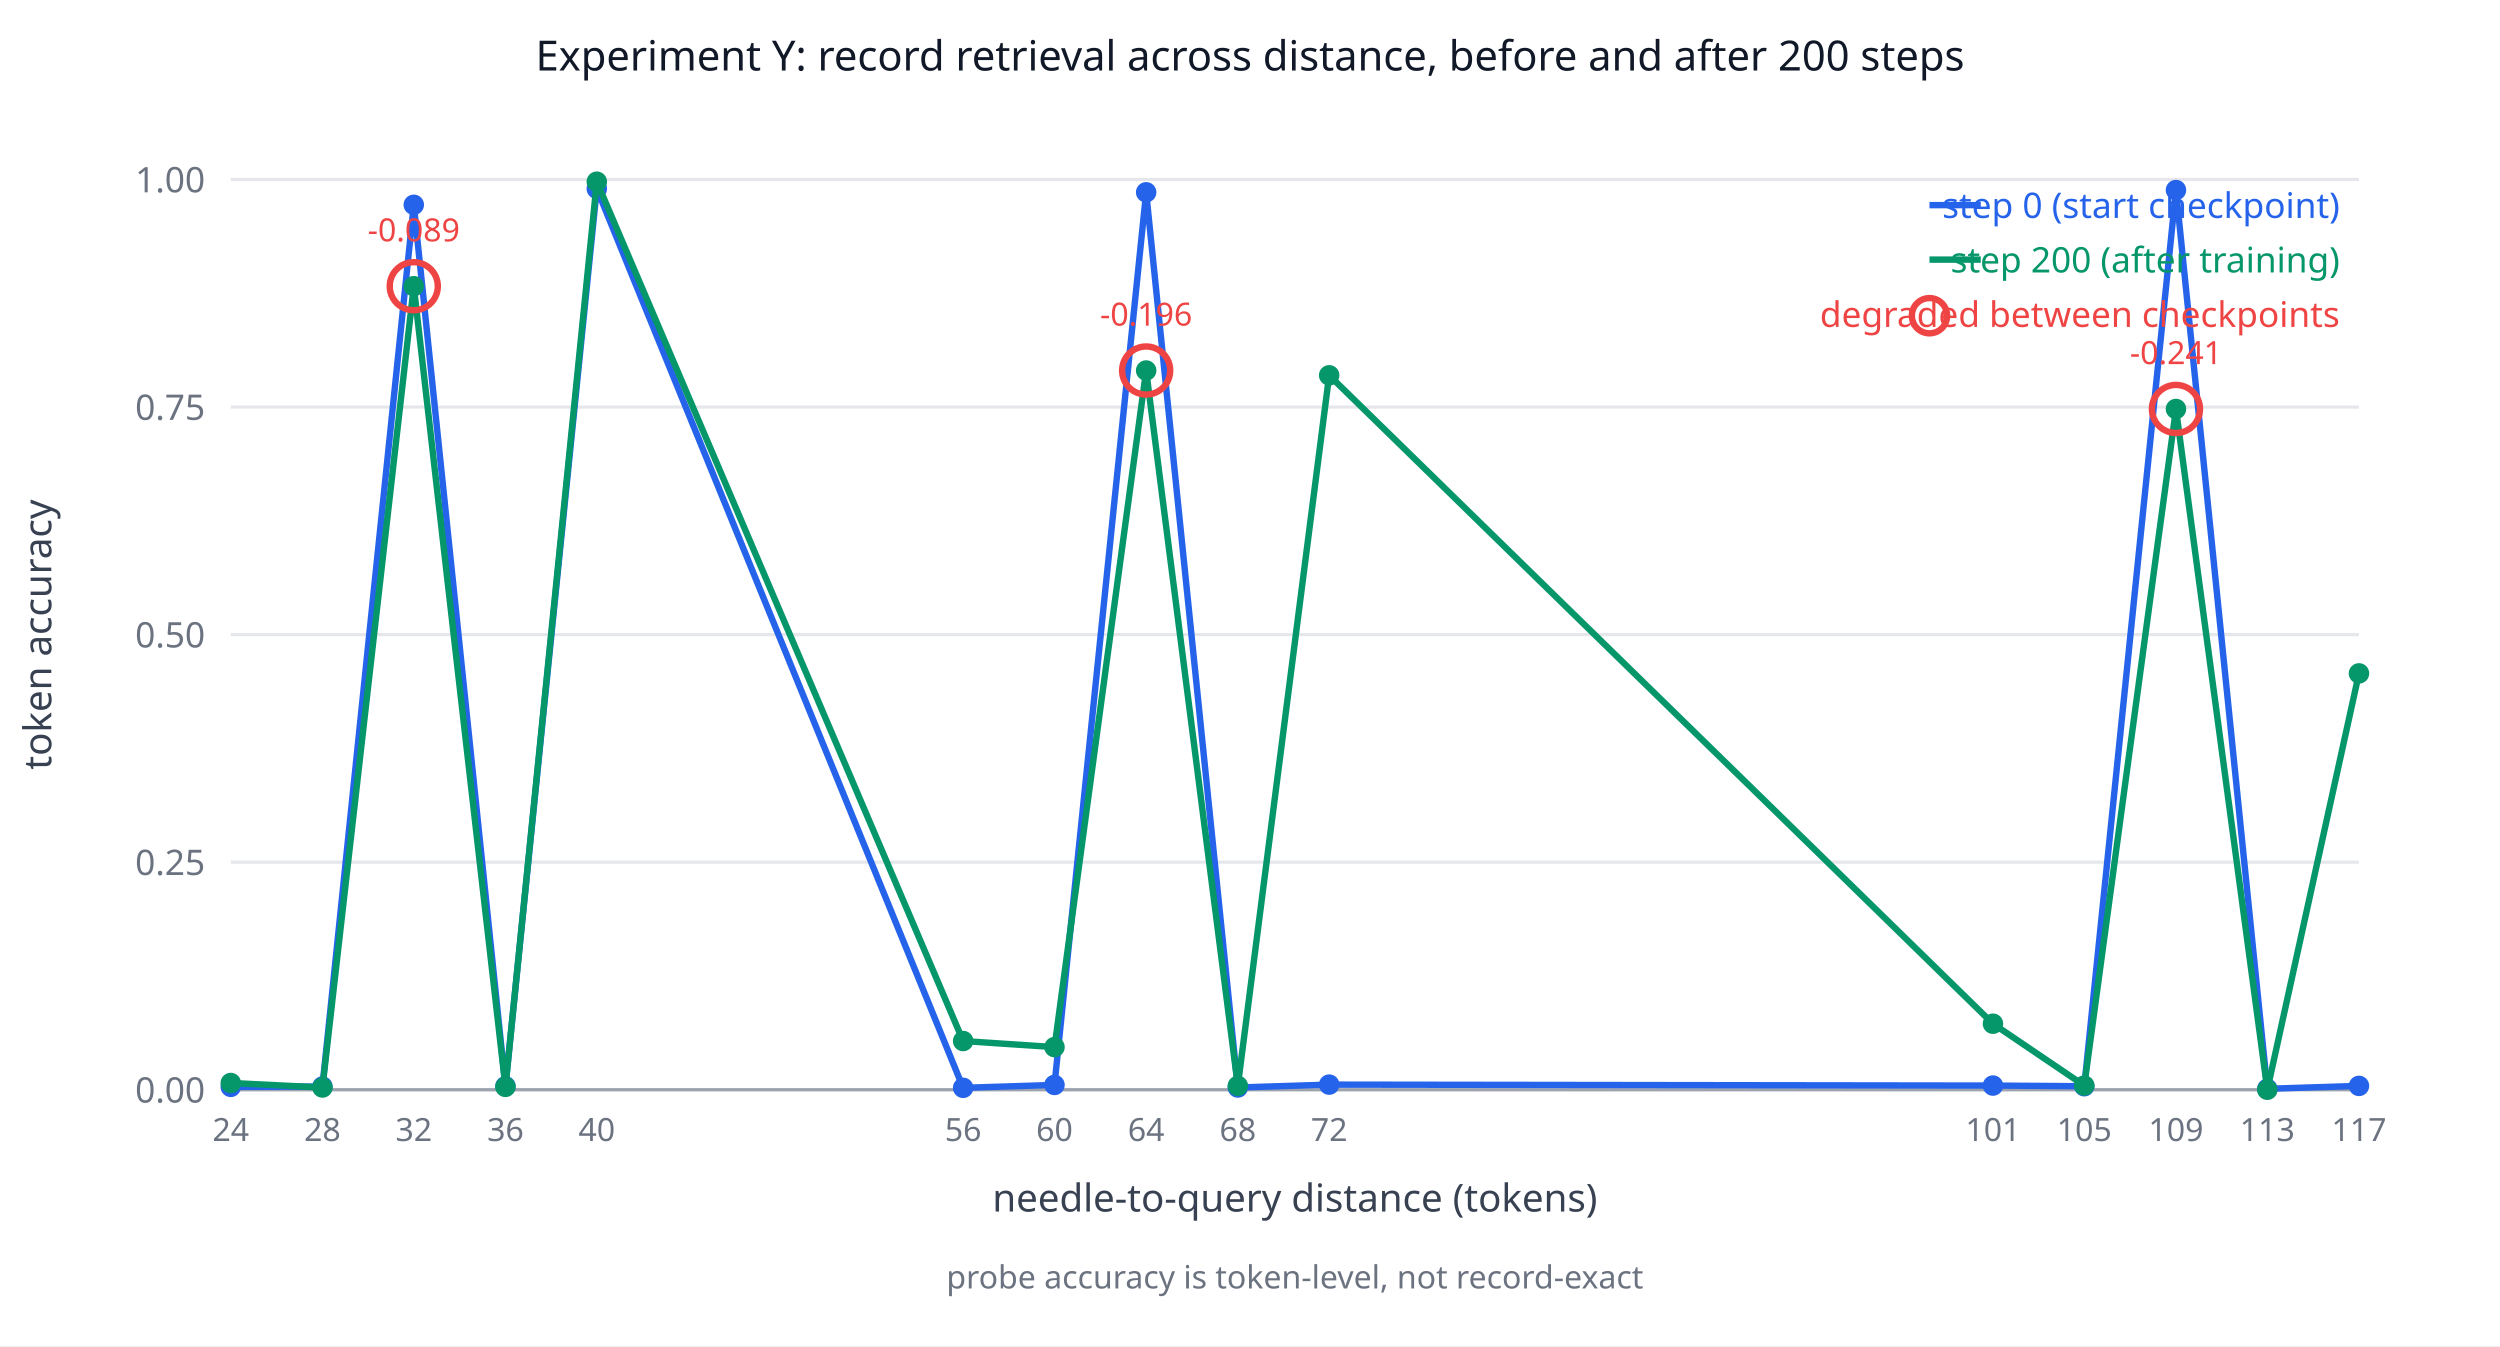
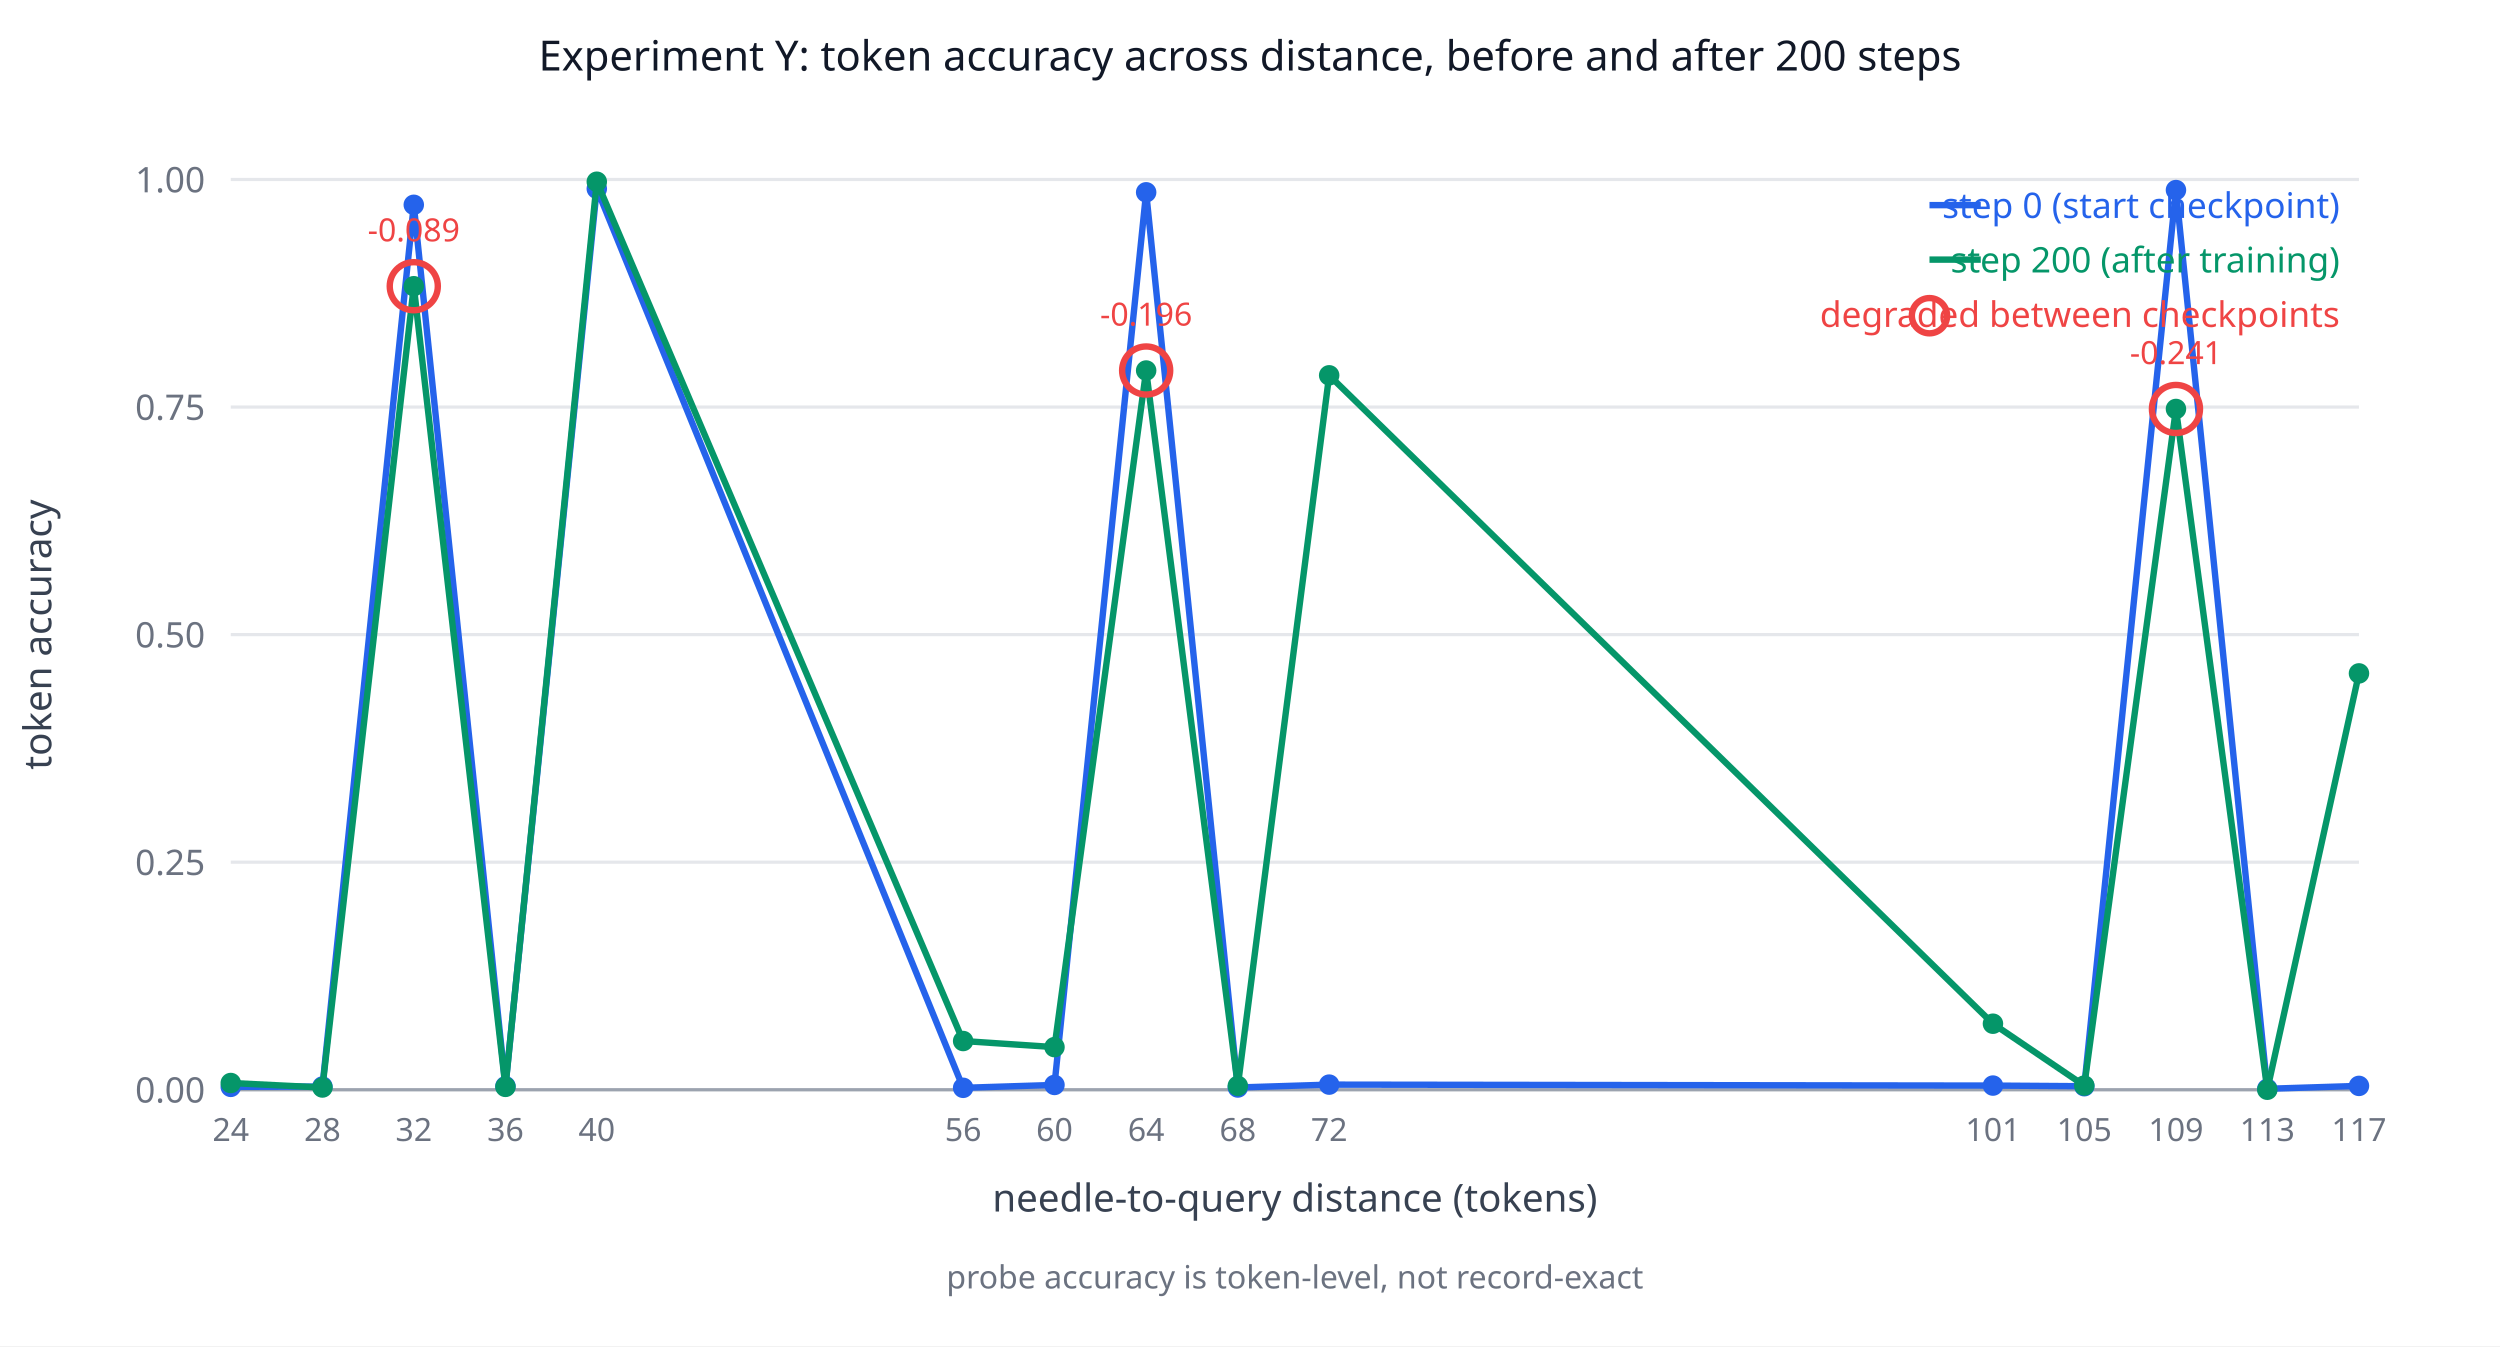
<svg xmlns="http://www.w3.org/2000/svg" width="780" height="420" viewBox="0 0 780 420" font-family="system-ui,sans-serif">
  <rect width="780" height="420" fill="#fff" />
-   <text x="390" y="22" font-size="13" fill="#111827" text-anchor="middle">Experiment Y: record retrieval across distance, before and after 200 steps</text>
+   <text x="390" y="22" font-size="13" fill="#111827" text-anchor="middle">Experiment Y: token accuracy across distance, before and after 200 steps</text>
  <line x1="72" y1="340.0" x2="736" y2="340.0" stroke="#e5e7eb" />
  <text x="64" y="344.0" font-size="11" fill="#6b7280" text-anchor="end">0.00</text>
  <line x1="72" y1="269.0" x2="736" y2="269.0" stroke="#e5e7eb" />
  <text x="64" y="273.0" font-size="11" fill="#6b7280" text-anchor="end">0.25</text>
  <line x1="72" y1="198.0" x2="736" y2="198.0" stroke="#e5e7eb" />
  <text x="64" y="202.0" font-size="11" fill="#6b7280" text-anchor="end">0.50</text>
  <line x1="72" y1="127.0" x2="736" y2="127.0" stroke="#e5e7eb" />
  <text x="64" y="131.0" font-size="11" fill="#6b7280" text-anchor="end">0.75</text>
  <line x1="72" y1="56.0" x2="736" y2="56.0" stroke="#e5e7eb" />
  <text x="64" y="60.0" font-size="11" fill="#6b7280" text-anchor="end">1.00</text>
  <line x1="72" y1="340" x2="736" y2="340" stroke="#9ca3af" />
  <text x="72.0" y="356" font-size="10" fill="#6b7280" text-anchor="middle">24</text>
  <text x="100.6" y="356" font-size="10" fill="#6b7280" text-anchor="middle">28</text>
  <text x="129.1" y="356" font-size="10" fill="#6b7280" text-anchor="middle">32</text>
  <text x="157.7" y="356" font-size="10" fill="#6b7280" text-anchor="middle">36</text>
  <text x="186.2" y="356" font-size="10" fill="#6b7280" text-anchor="middle">40</text>
  <text x="300.5" y="356" font-size="10" fill="#6b7280" text-anchor="middle">56</text>
  <text x="329.0" y="356" font-size="10" fill="#6b7280" text-anchor="middle">60</text>
  <text x="357.6" y="356" font-size="10" fill="#6b7280" text-anchor="middle">64</text>
  <text x="386.2" y="356" font-size="10" fill="#6b7280" text-anchor="middle">68</text>
  <text x="414.7" y="356" font-size="10" fill="#6b7280" text-anchor="middle">72</text>
  <text x="621.8" y="356" font-size="10" fill="#6b7280" text-anchor="middle">101</text>
  <text x="650.3" y="356" font-size="10" fill="#6b7280" text-anchor="middle">105</text>
  <text x="678.9" y="356" font-size="10" fill="#6b7280" text-anchor="middle">109</text>
  <text x="707.4" y="356" font-size="10" fill="#6b7280" text-anchor="middle">113</text>
  <text x="736.0" y="356" font-size="10" fill="#6b7280" text-anchor="middle">117</text>
  <text x="404.0" y="378" font-size="12" fill="#374151" text-anchor="middle">needle-to-query distance (tokens)</text>
  <text x="16" y="198.0" font-size="12" fill="#374151" text-anchor="middle" transform="rotate(-90 16 198.0)">token accuracy</text>
  <polyline points="72.0,339.1 100.6,339.0 129.1,63.9 157.7,338.9 186.2,58.9 300.5,339.4 329.0,338.5 357.6,60.0 386.2,339.3 414.7,338.4 621.8,338.7 650.3,338.9 678.9,59.3 707.4,339.7 736.0,338.8" fill="none" stroke="#2563eb" stroke-width="2" />
  <circle cx="72.0" cy="339.1" r="3.2" fill="#2563eb" />
  <circle cx="100.6" cy="339.0" r="3.2" fill="#2563eb" />
  <circle cx="129.1" cy="63.9" r="3.2" fill="#2563eb" />
  <circle cx="157.7" cy="338.9" r="3.2" fill="#2563eb" />
  <circle cx="186.2" cy="58.9" r="3.2" fill="#2563eb" />
  <circle cx="300.5" cy="339.4" r="3.2" fill="#2563eb" />
  <circle cx="329.0" cy="338.5" r="3.2" fill="#2563eb" />
  <circle cx="357.6" cy="60.0" r="3.2" fill="#2563eb" />
  <circle cx="386.2" cy="339.3" r="3.2" fill="#2563eb" />
  <circle cx="414.7" cy="338.4" r="3.2" fill="#2563eb" />
  <circle cx="621.8" cy="338.7" r="3.2" fill="#2563eb" />
  <circle cx="650.3" cy="338.9" r="3.2" fill="#2563eb" />
  <circle cx="678.9" cy="59.3" r="3.2" fill="#2563eb" />
  <circle cx="707.4" cy="339.7" r="3.2" fill="#2563eb" />
  <circle cx="736.0" cy="338.8" r="3.2" fill="#2563eb" />
  <polyline points="72.0,337.9 100.6,339.3 129.1,89.3 157.7,339.1 186.2,56.7 300.5,324.8 329.0,326.7 357.6,115.6 386.2,338.8 414.7,117.1 621.8,319.4 650.3,338.7 678.9,127.6 707.4,340.0 736.0,210.1" fill="none" stroke="#059669" stroke-width="2" />
  <circle cx="72.0" cy="337.9" r="3.2" fill="#059669" />
  <circle cx="100.6" cy="339.3" r="3.2" fill="#059669" />
  <circle cx="129.1" cy="89.3" r="3.2" fill="#059669" />
  <circle cx="157.7" cy="339.1" r="3.2" fill="#059669" />
  <circle cx="186.2" cy="56.7" r="3.2" fill="#059669" />
  <circle cx="300.5" cy="324.8" r="3.2" fill="#059669" />
  <circle cx="329.0" cy="326.7" r="3.2" fill="#059669" />
  <circle cx="357.6" cy="115.6" r="3.2" fill="#059669" />
  <circle cx="386.2" cy="338.8" r="3.2" fill="#059669" />
  <circle cx="414.7" cy="117.1" r="3.2" fill="#059669" />
  <circle cx="621.8" cy="319.4" r="3.2" fill="#059669" />
  <circle cx="650.3" cy="338.7" r="3.2" fill="#059669" />
  <circle cx="678.9" cy="127.6" r="3.2" fill="#059669" />
  <circle cx="707.4" cy="340.0" r="3.2" fill="#059669" />
  <circle cx="736.0" cy="210.1" r="3.2" fill="#059669" />
  <line x1="602" y1="64.0" x2="618" y2="64.0" stroke="#2563eb" stroke-width="2" />
  <text x="730" y="68" font-size="11" fill="#2563eb" text-anchor="end">step 0 (start checkpoint)</text>
  <line x1="602" y1="81.0" x2="618" y2="81.0" stroke="#059669" stroke-width="2" />
  <text x="730" y="85" font-size="11" fill="#059669" text-anchor="end">step 200 (after training)</text>
  <circle cx="129.1" cy="89.3" r="7.5" fill="none" stroke="#ef4444" stroke-width="2" />
  <text x="129.1" y="75.3" font-size="10" fill="#ef4444" text-anchor="middle">-0.089</text>
  <circle cx="357.6" cy="115.6" r="7.5" fill="none" stroke="#ef4444" stroke-width="2" />
  <text x="357.6" y="101.6" font-size="10" fill="#ef4444" text-anchor="middle">-0.196</text>
  <circle cx="678.9" cy="127.6" r="7.5" fill="none" stroke="#ef4444" stroke-width="2" />
  <text x="678.9" y="113.6" font-size="10" fill="#ef4444" text-anchor="middle">-0.241</text>
  <circle cx="602" cy="98.5" r="5.5" fill="none" stroke="#ef4444" stroke-width="2" />
  <text x="730" y="102" font-size="11" fill="#ef4444" text-anchor="end">degraded between checkpoints</text>
  <text x="404.0" y="402" font-size="10" fill="#6b7280" text-anchor="middle">probe accuracy is token-level, not record-exact</text>
</svg>
